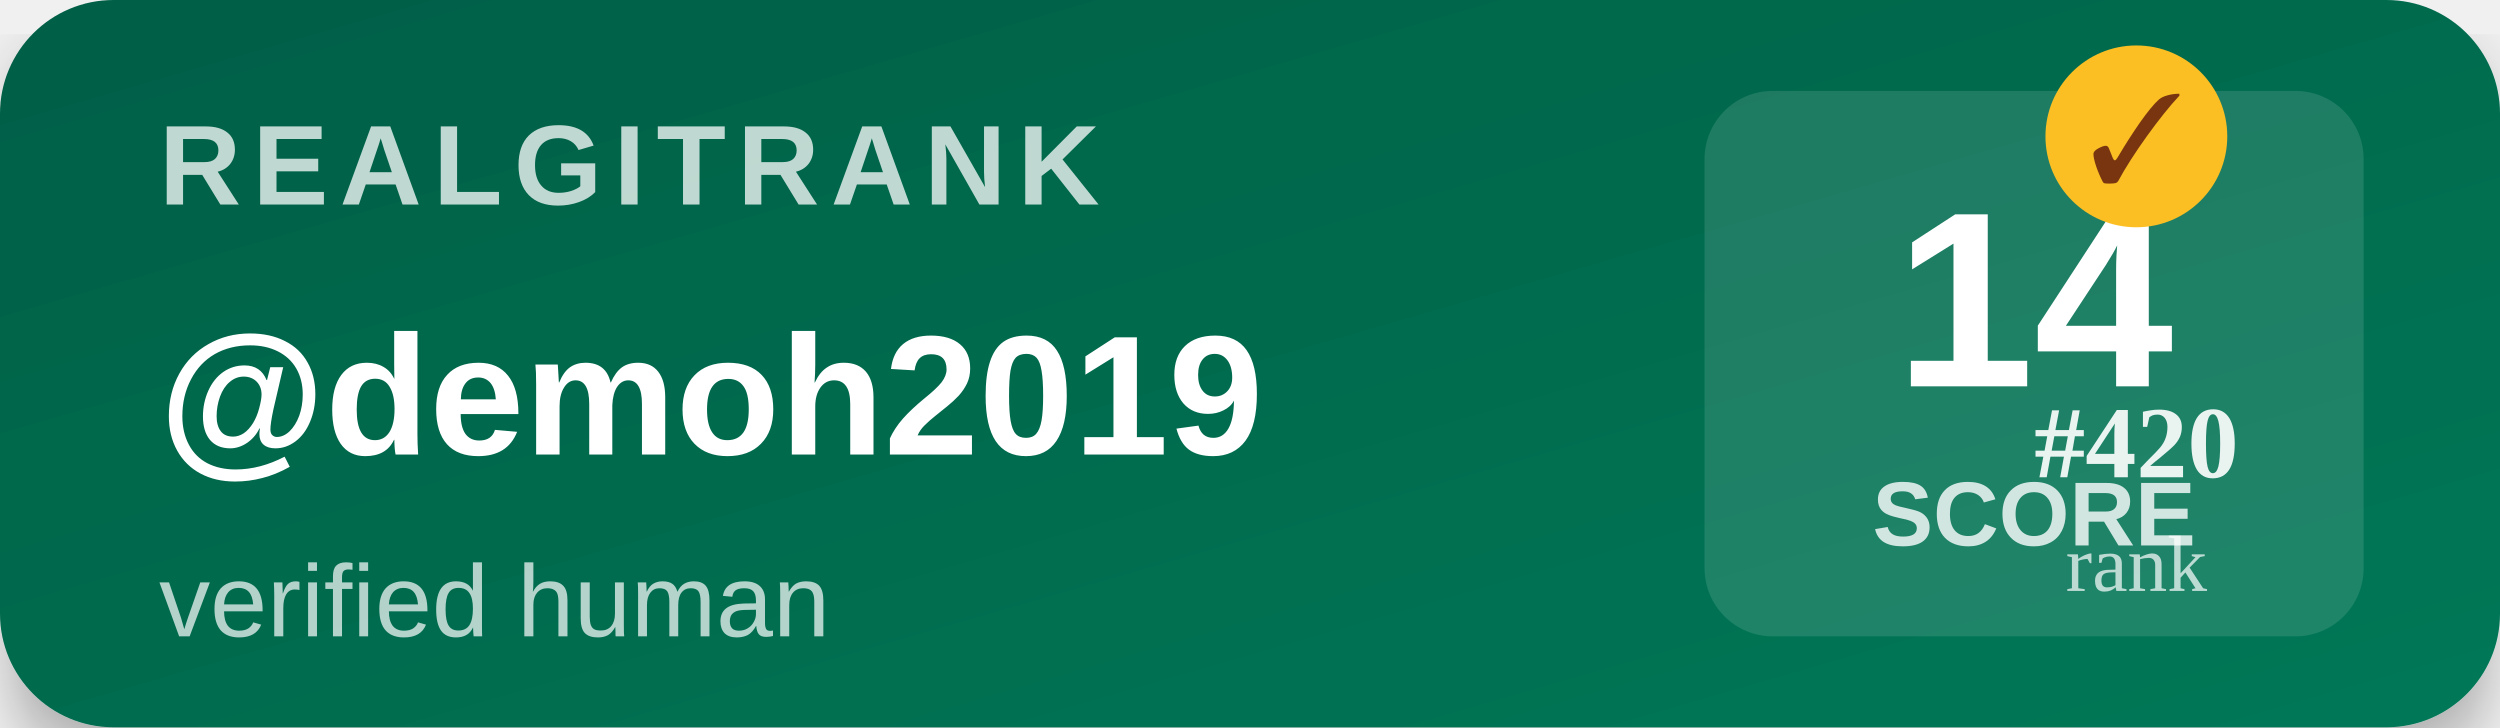
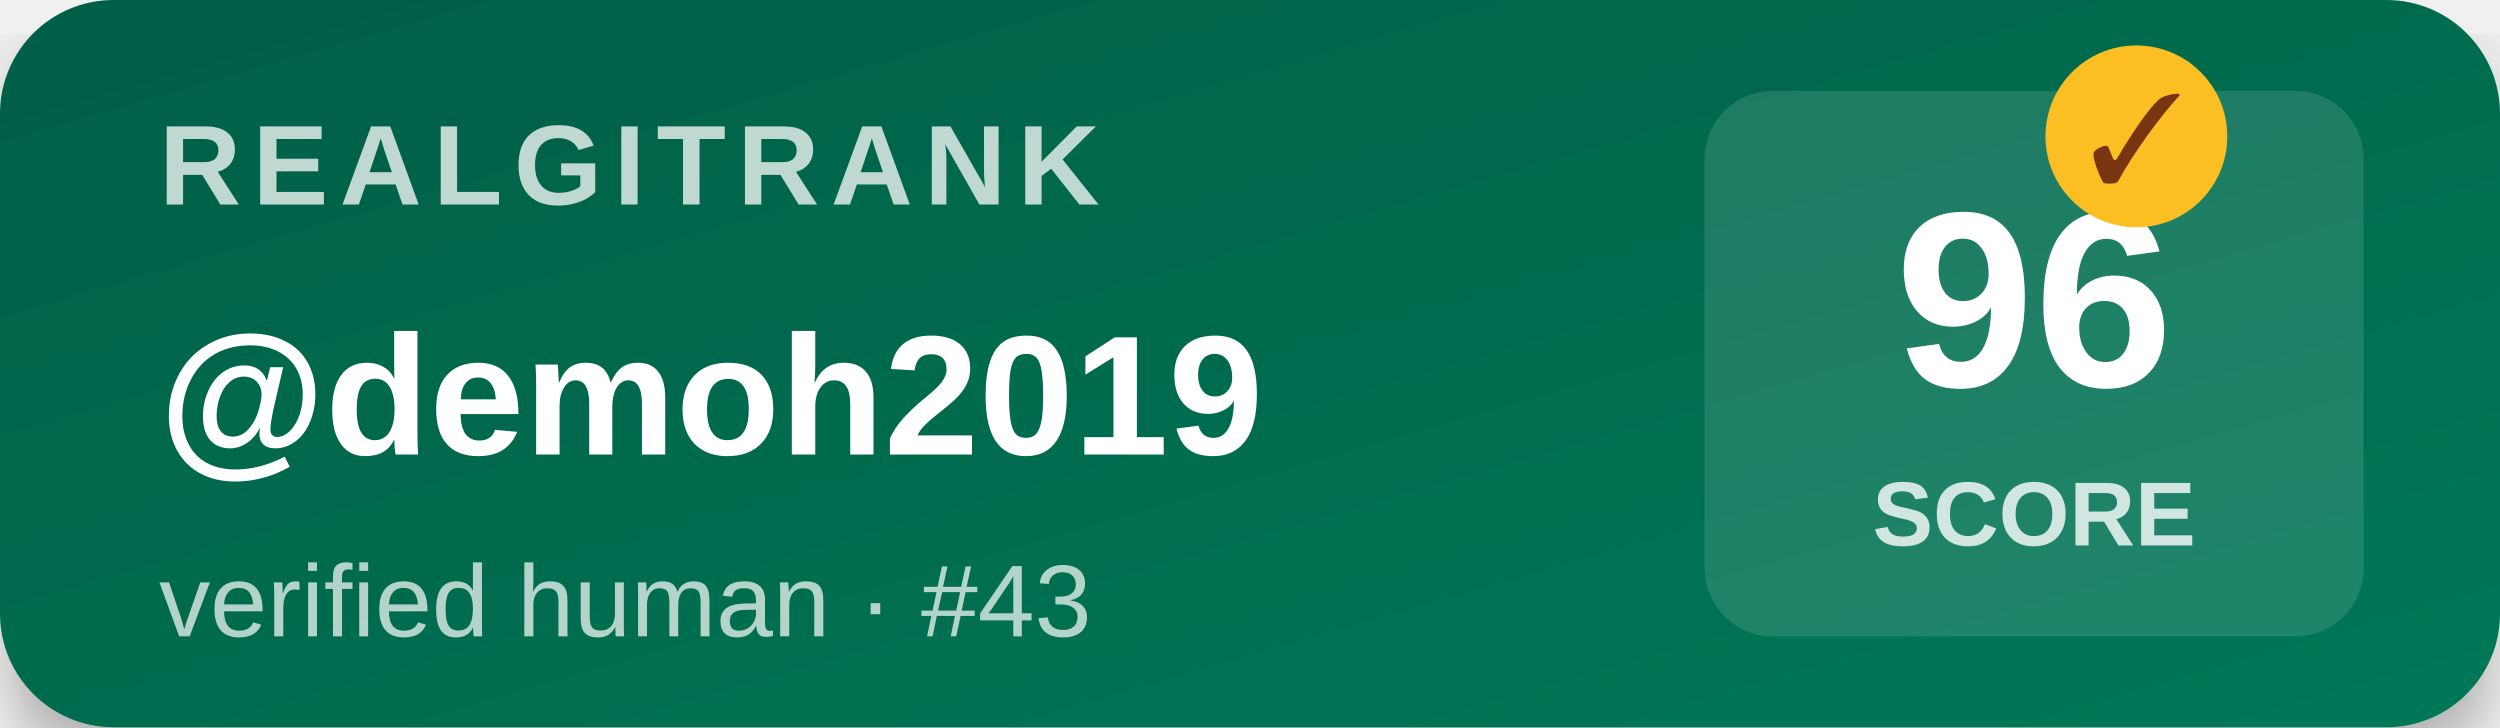
<svg xmlns="http://www.w3.org/2000/svg" width="220" height="64" viewBox="0 0 220 64">
  <defs>
    <linearGradient id="bg" x1="0" y1="0" x2="1" y2="1">
      <stop offset="0%" stop-color="#065f46" />
      <stop offset="100%" stop-color="#047857" />
    </linearGradient>
    <filter id="shadow">
      <feDropShadow dx="0" dy="3" stdDeviation="3" flood-opacity="0.3" />
    </filter>
  </defs>
  <rect width="220" height="64" rx="10" fill="url(#bg)" filter="url(#shadow)" />
  <text x="14" y="18" font-family="Segoe UI,Arial,sans-serif" font-size="10" font-weight="700" fill="#ffffff" opacity="0.75" letter-spacing="1">REALGITRANK</text>
  <text x="14" y="40" font-family="Segoe UI,Arial,sans-serif" font-size="15" font-weight="800" fill="#ffffff">@demoh2019</text>
-   <text x="14" y="56" font-family="Segoe UI,Arial,sans-serif" font-size="9" fill="#ffffff" opacity="0.7">verified human</text>
+   <text x="14" y="56" font-family="Segoe UI,Arial,sans-serif" font-size="9" fill="#ffffff" opacity="0.7">verified human · #43</text>
  <rect x="150" y="8" width="58" height="48" rx="6" fill="#ffffff" opacity="0.12" />
-   <text x="179" y="34" text-anchor="middle" font-family="Segoe UI,Arial,sans-serif" font-size="22" font-weight="900" fill="#ffffff">14</text>
+   <text x="179" y="34" text-anchor="middle" font-family="Segoe UI,Arial,sans-serif" font-size="22" font-weight="900" fill="#ffffff">96</text>
  <text x="179" y="48" text-anchor="middle" font-family="Segoe UI,Arial,sans-serif" font-size="8" font-weight="600" fill="#ffffff" opacity="0.8">SCORE</text>
  <g transform="translate(188,12)">
    <circle r="8" fill="#fbbf24" />
    <text y="4" text-anchor="middle" font-size="11" font-weight="900" fill="#78350f">✓</text>
  </g>
-   <text x="188" y="42" text-anchor="middle" font-size="9" font-weight="700" fill="#ffffff" opacity="0.9">#420</text>
-   <text x="188" y="52" text-anchor="middle" font-size="7" fill="#ffffff" opacity="0.7">rank</text>
</svg>
